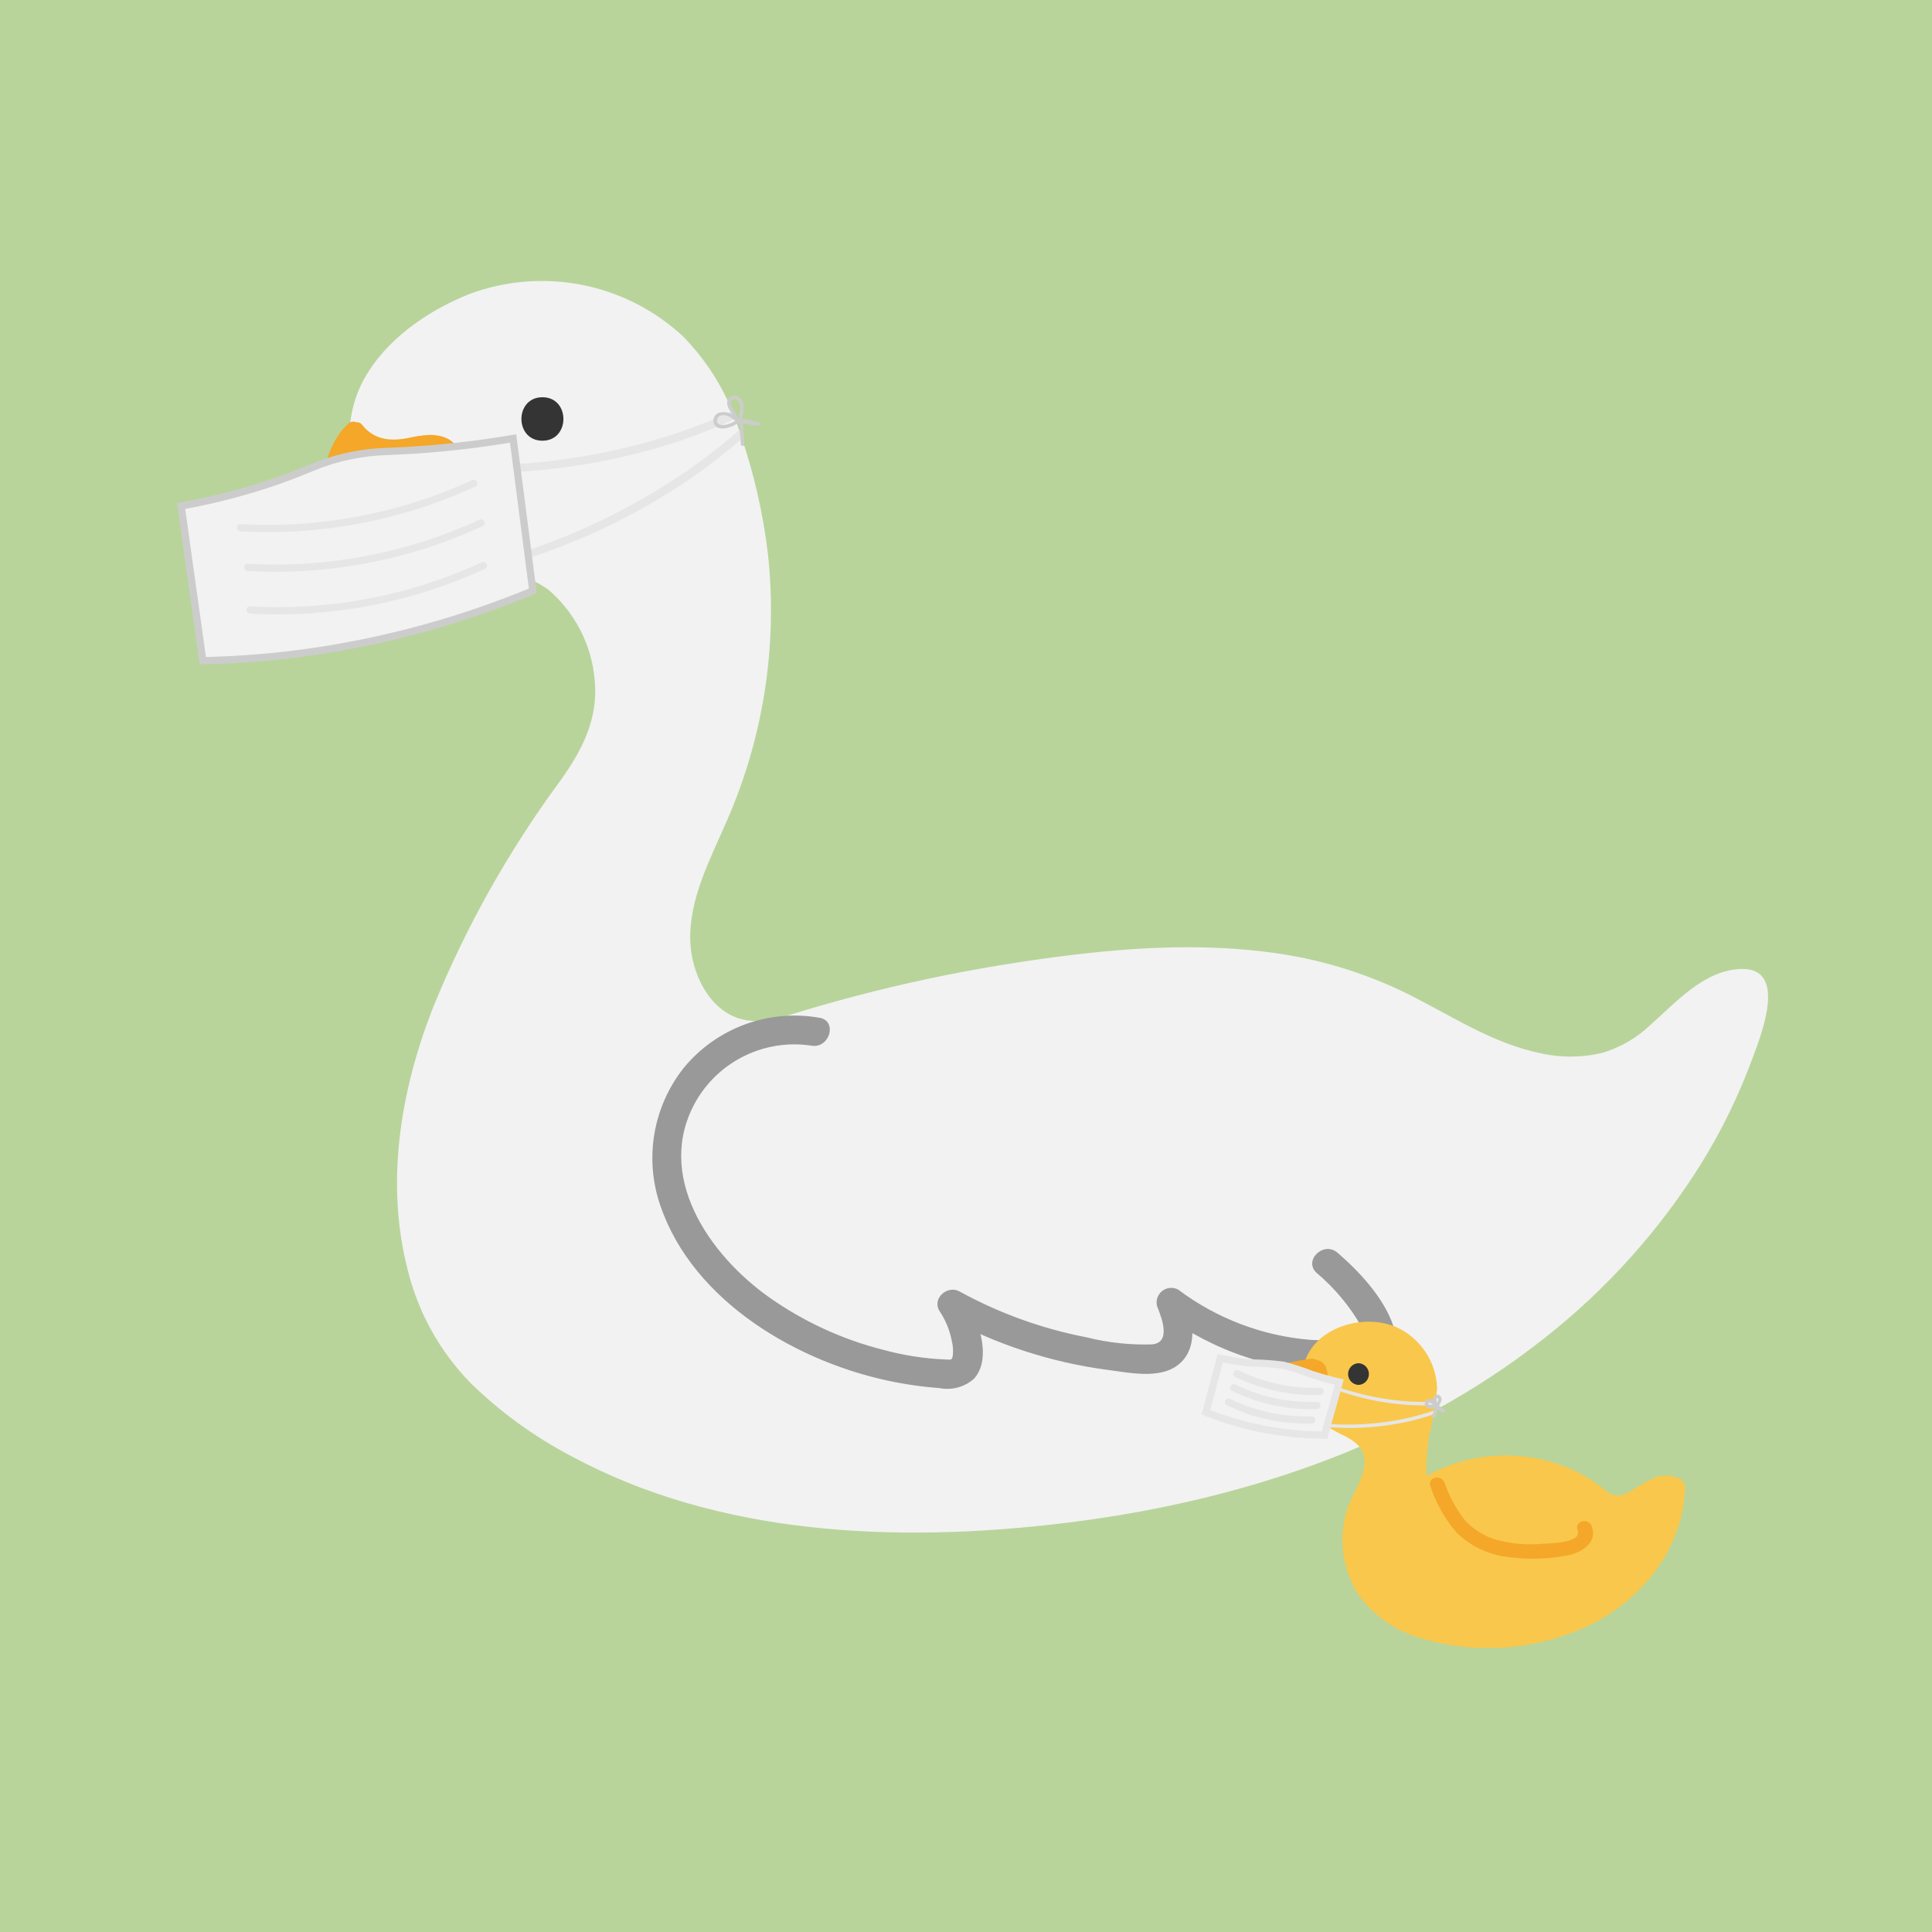
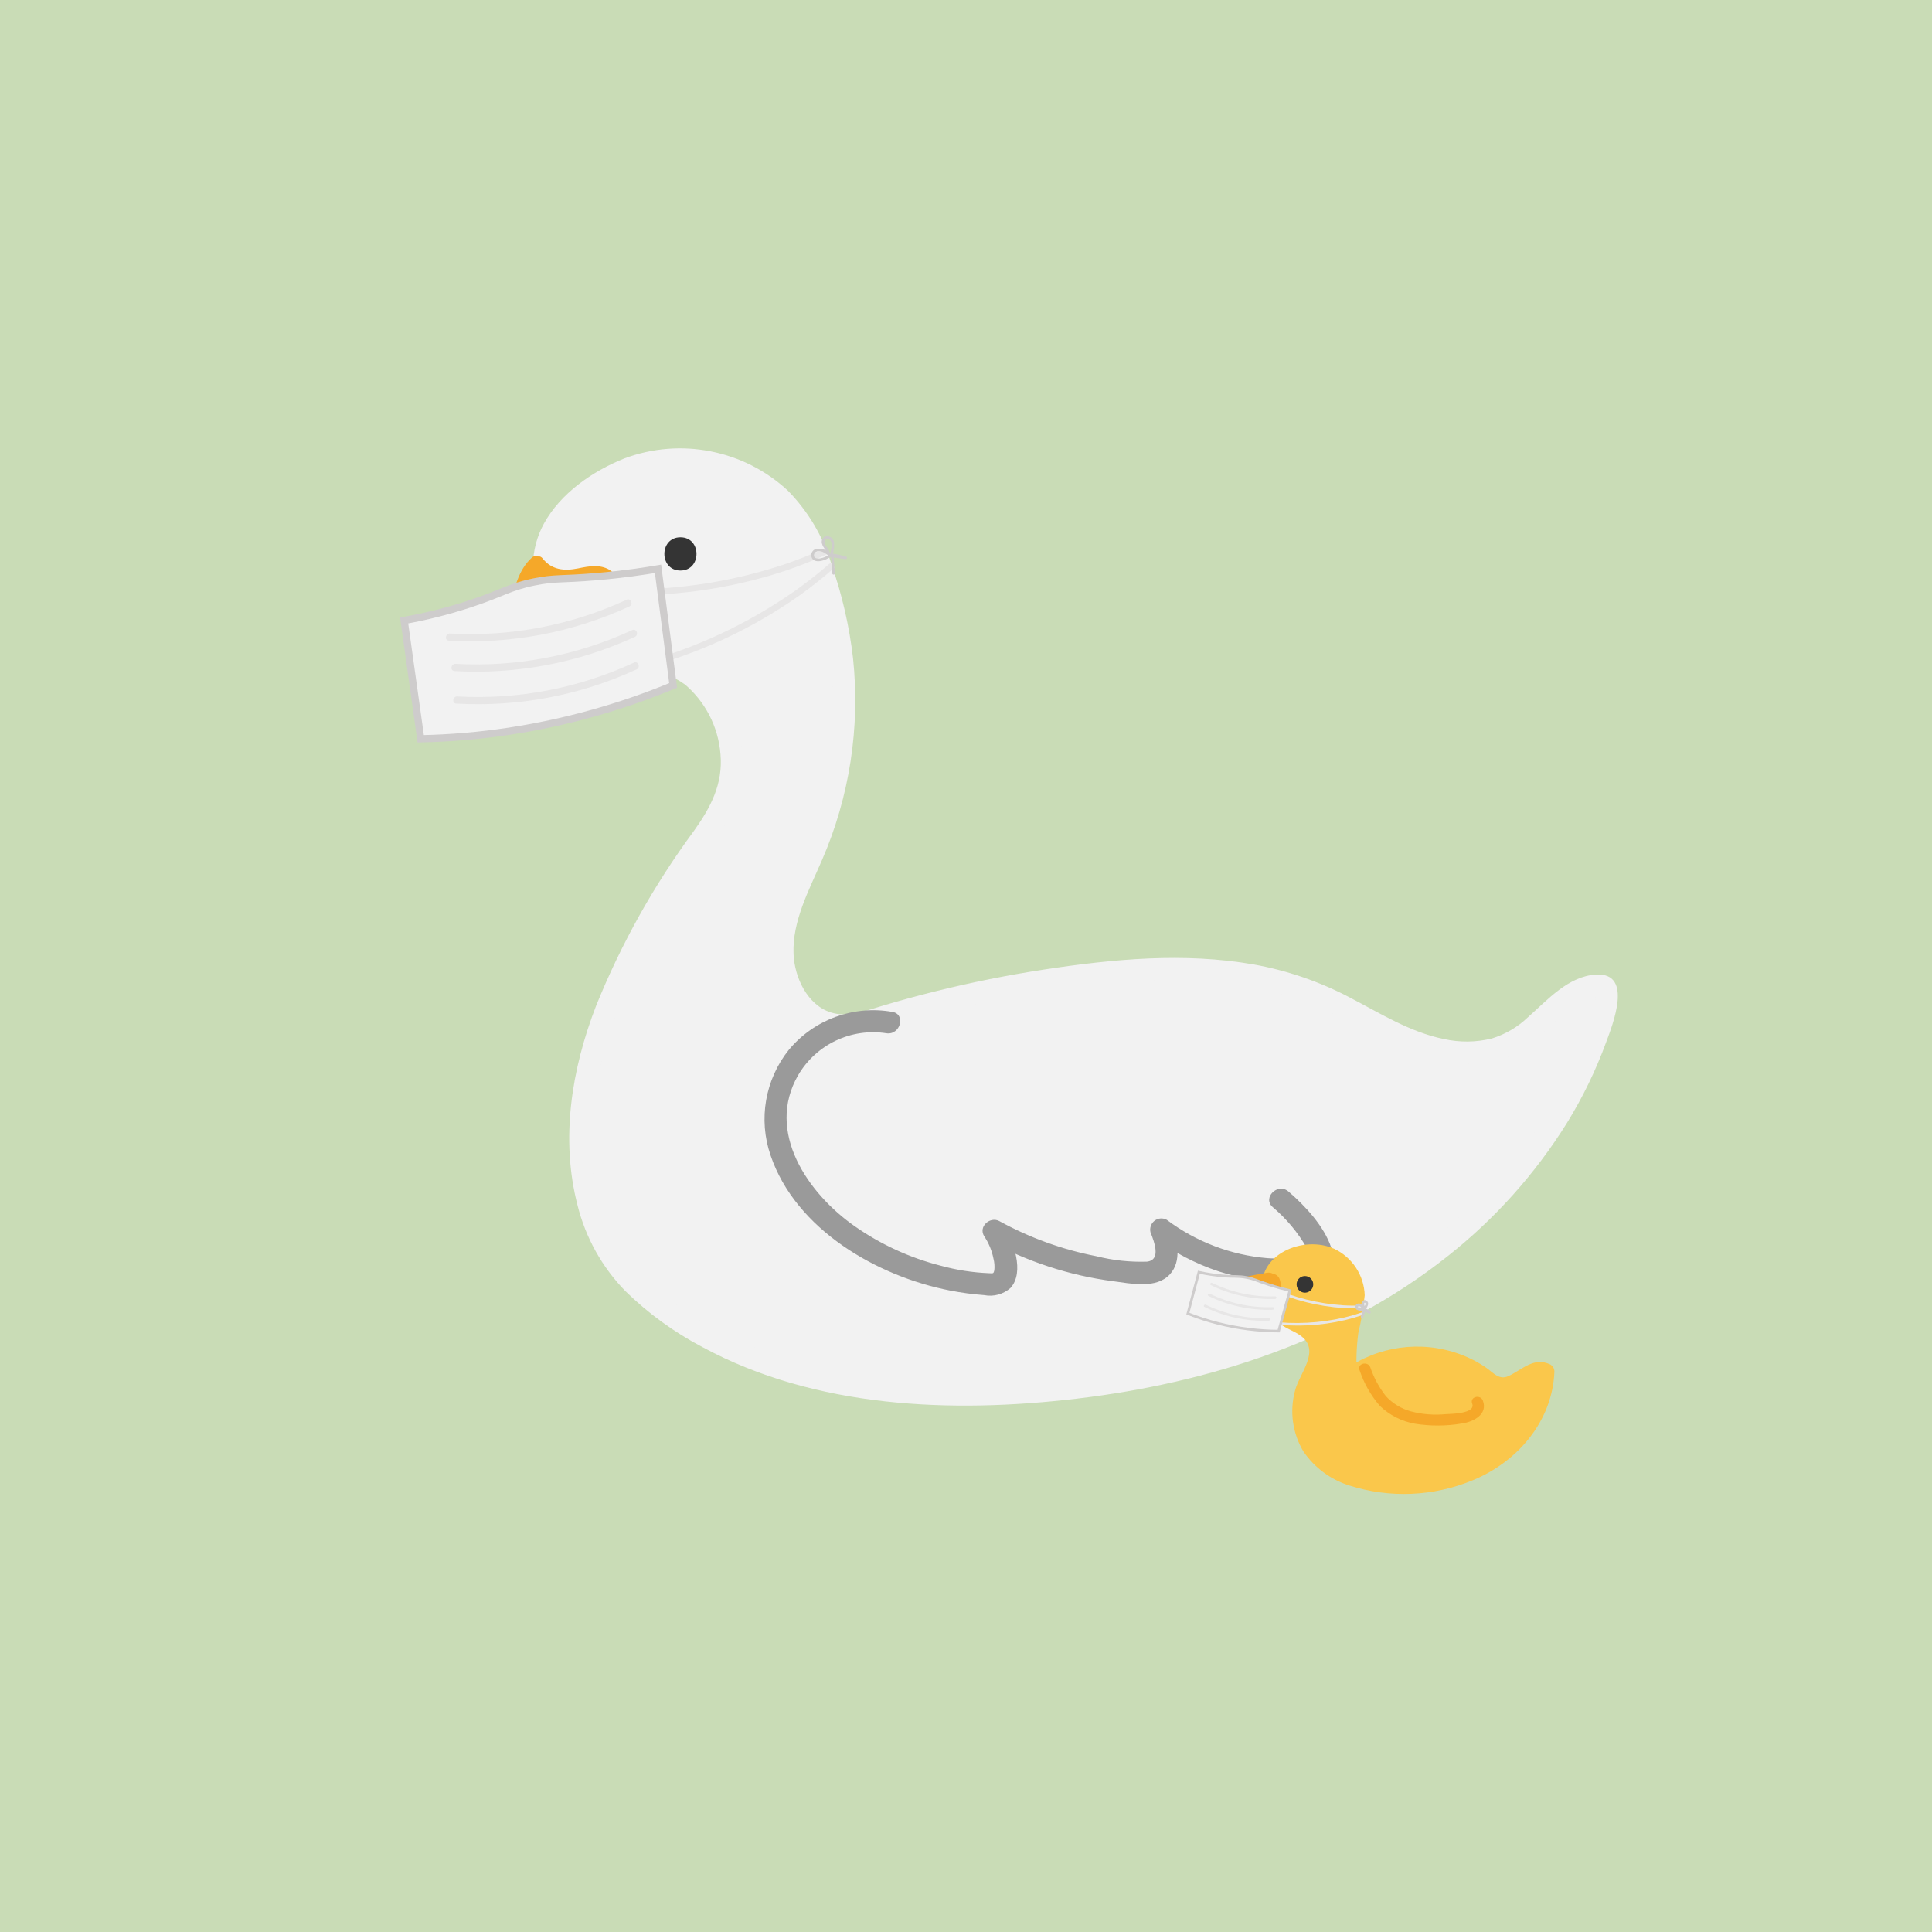
- <svg xmlns="http://www.w3.org/2000/svg" viewBox="0 0 200 200">
+ <svg xmlns="http://www.w3.org/2000/svg" xmlns:xlink="http://www.w3.org/1999/xlink" viewBox="0 0 550 550">
  <defs>
-     <style>.cls-1{fill:#b8d49b;}.cls-10,.cls-2,.cls-9{fill:#f2f2f2;}.cls-3{fill:#9a9999;}.cls-4{fill:#f9c74b;}.cls-5{fill:#f4a728;}.cls-6{fill:#343434;}.cls-7{fill:#e6e6e6;}.cls-8{fill:#cdcccc;}.cls-9{stroke:#cdcccc;}.cls-10,.cls-9{stroke-miterlimit:10;stroke-width:0.75px;}.cls-10{stroke:#e6e6e6;}</style>
+     <style>.cls-1{fill:none;}.cls-2,.cls-5{fill:#f2f2f2;}.cls-2{stroke:#cecccc;stroke-miterlimit:10;stroke-width:0.75px;}.cls-3{fill:#e7e6e6;}.cls-4{fill:#c9dcb6;}.cls-6{fill:#9a9a9a;}.cls-7{fill:#fac74b;}.cls-8{fill:#f5a829;}.cls-9{fill:#343434;}.cls-10{fill:#cecccc;}.cls-11{clip-path:url(#clip-path);}.cls-12{clip-path:url(#clip-path-2);}</style>
+     <clipPath id="clip-path">
+       <rect class="cls-1" x="111.929" y="162.107" width="82.997" height="47.317" transform="translate(-57.009 68.441) rotate(-21.305)" />
+     </clipPath>
+     <clipPath id="clip-path-2">
+       <rect class="cls-1" x="344.219" y="355.665" width="16.96" height="29.748" transform="translate(-27.471 712.836) rotate(-88.412)" />
+     </clipPath>
+     <symbol id="New_Symbol" data-name="New Symbol" viewBox="0 0 30.147 17.192">
+       <path class="cls-2" d="M3.29,16.754Q1.867,10.744.442,4.733A70.087,70.087,0,0,1,9.216,2.147,72.921,72.921,0,0,1,26.765.392q1.461,5.9,2.924,11.8c-1.395.288-3.592.782-6.247,1.567-3.486,1.03-4.029,1.459-6.207,1.83-2.656.454-3.449.09-7.091.3A50,50,0,0,0,3.29,16.754Z" />
+       <path class="cls-3" d="M5.182,6.792a39.175,39.175,0,0,1,18.671-3.48c.48.028.483.778,0,.75A38.387,38.387,0,0,0,5.561,7.436c-.436.2-.817-.446-.379-.648Z" />
+       <path class="cls-3" d="M6.236,9.992a39.175,39.175,0,0,1,18.671-3.48c.48.028.483.778,0,.75A38.383,38.383,0,0,0,6.614,10.644c-.435.2-.817-.446-.378-.648Z" />
+       <path class="cls-3" d="M6.841,13.126a39.175,39.175,0,0,1,18.671-3.48c.48.028.483.778,0,.75A38.38,38.38,0,0,0,7.219,13.774C6.784,13.974,6.4,13.328,6.841,13.126Z" />
+     </symbol>
  </defs>
-   <g id="Layer_2" data-name="Layer 2">
-     <rect class="cls-1" width="200" height="200" />
+   <g id="green">
+     <rect class="cls-4" x="-15.865" y="-46.809" width="646.559" height="646.559" />
  </g>
-   <g id="Layer_3" data-name="Layer 3">
-     <path class="cls-2" d="M57.594,59.788c4.017,3.074,5.584,8.35,5.539,12.23-.066,5.538-3.686,9.056-6.216,12.929-8.82,13.5-16.94,29.249-13.544,44.944A25.3,25.3,0,0,0,47.16,139a28.646,28.646,0,0,0,6.336,6.334c13.823,10.487,32.447,12.728,49.865,11.49,16.773-1.193,33.571-5.365,47.863-14.073s25.907-22.245,30.218-38.216c.26-.966.322-2.292-.625-2.652a1.9,1.9,0,0,0-1.006-.026c-4.447.8-7.03,5.4-10.979,7.566-4.078,2.235-9.206,1.618-13.549-.068s-8.233-4.335-12.5-6.189c-9.7-4.212-20.764-4.086-31.3-2.856a162.789,162.789,0,0,0-28.242,5.87,14.751,14.751,0,0,1-5.871.97c-4.825-.554-7.687-5.986-7.4-10.751s2.739-9.094,4.546-13.525a52.26,52.26,0,0,0,1.59-34.7c-1.456-4.776-3.085-10.006-8.211-13.756a20.121,20.121,0,0,0-18.7-2.608c-.677.257-11.235,4.432-11.583,13.024a12.989,12.989,0,0,0,4.729,10.235C47.562,59.317,52.254,55.7,57.594,59.788Z" />
-     <path class="cls-2" d="M56.533,60.849A13.852,13.852,0,0,1,61.572,70.5c.356,4-1.346,7.219-3.608,10.377a108.269,108.269,0,0,0-13.226,23.652c-3.314,8.551-4.852,18.009-2.512,27.015a25.411,25.411,0,0,0,6.48,11.617,44.315,44.315,0,0,0,10.434,7.577c15.3,8.269,33.7,8.975,50.617,6.979,18-2.124,35.86-7.88,50.2-19.255a70.369,70.369,0,0,0,16.209-18.1,60.4,60.4,0,0,0,5.27-10.858c.859-2.338,3.722-9.419-1.283-9.195-3.79.17-6.661,3.456-9.29,5.78a12.333,12.333,0,0,1-4.868,2.867,14.122,14.122,0,0,1-6.526.074c-4.592-.939-8.581-3.466-12.686-5.6a45.04,45.04,0,0,0-13.039-4.49c-9.4-1.647-19.024-.74-28.385.691q-7.5,1.147-14.862,2.987-3.618.9-7.192,1.973c-2.168.648-4.537,1.561-6.8.841-3.2-1.019-4.908-4.756-5.043-7.89-.194-4.482,2.124-8.713,3.841-12.708A54.236,54.236,0,0,0,79.512,57.48,59.283,59.283,0,0,0,76.6,44.8a24.207,24.207,0,0,0-5.89-9.975,21.486,21.486,0,0,0-22.152-4.375c-4.31,1.726-8.629,4.7-10.9,8.844-3.795,6.928-.006,16.7,7.648,19.046a25.5,25.5,0,0,0,5.7.717,10.666,10.666,0,0,1,5.818,2.028c1.559,1.142,3.057-1.46,1.514-2.591A12.244,12.244,0,0,0,52.7,56.231c-1.879-.261-3.811-.153-5.669-.549-4.075-.869-6.981-4.571-7.76-8.548-1.145-5.84,3.433-10.289,8.13-12.835.678-.368,1.372-.709,2.083-1.011-.355.151-.052.018.1-.037a21.378,21.378,0,0,1,3.221-.9A18.672,18.672,0,0,1,64.688,34.19c7.241,3.786,9.79,12.011,11.247,19.533a50.923,50.923,0,0,1-2.078,26.682c-2.628,7.348-8.007,15.147-3.812,23a9.46,9.46,0,0,0,8.24,5.3,24.619,24.619,0,0,0,6.737-1.485q3.579-1.047,7.2-1.93a139.751,139.751,0,0,1,28.115-4.174,59.887,59.887,0,0,1,13.464.885,44.734,44.734,0,0,1,12.656,4.661c7.117,3.8,16.252,8.68,24.017,3.522,2.854-1.9,4.979-5.022,8.159-6.408.387-.169.866-.213,1.235-.4.065-.033.512-.007.27-.175-.213-.148.019.051-.038.248-.238.826-.385,1.7-.642,2.536a52.459,52.459,0,0,1-2.058,5.567,63.15,63.15,0,0,1-13.182,19.092c-12.241,12.3-28.59,19.375-45.442,22.666-16.276,3.179-34.2,3.835-50.064-1.634a53.028,53.028,0,0,1-10.995-5.235c-3.583-2.257-7.142-4.988-9.509-8.553-4.922-7.417-4.907-17.282-2.808-25.629,2.214-8.8,6.645-16.882,11.48-24.491,2.011-3.165,4.6-6.092,6.215-9.487a15.754,15.754,0,0,0,1.024-10.6,16.108,16.108,0,0,0-5.469-8.954C57.155,57.543,55.019,59.652,56.533,60.849Z" />
-     <path class="cls-3" d="M84.818,105.357a14.847,14.847,0,0,0-14,5.144,15.03,15.03,0,0,0-2.47,14.269c3.4,10.038,14.426,16.4,24.322,18.312a39.01,39.01,0,0,0,4.592.615,4.177,4.177,0,0,0,3.556-.961c1.978-2.161.372-6.437-.96-8.509L97.8,136.279a48.016,48.016,0,0,0,16.911,5.538c2.394.311,5.846,1.088,7.7-.943,1.6-1.76,1.034-4.477.252-6.469l-2.2,1.694c5.02,3.625,11.716,6.218,17.993,5.533,2.228-.244,6.868-1.116,5.774-4.386-.966-2.888-3.518-5.63-5.777-7.569-1.458-1.252-3.589.861-2.121,2.121a20.7,20.7,0,0,1,4.61,5.545c.057.1.543,1.1.5.575-.022-.279.1-.087-.262.008-.547.142-1.069.372-1.624.5a13.939,13.939,0,0,1-3.946.272,26.362,26.362,0,0,1-13.634-5.191,1.514,1.514,0,0,0-2.2,1.694c.473,1.2,1.5,3.763-.495,3.969a24.633,24.633,0,0,1-6.792-.729,45.093,45.093,0,0,1-13.165-4.753c-1.261-.692-2.894.742-2.052,2.052a8.366,8.366,0,0,1,1.249,3.027,4.468,4.468,0,0,1,.118,1.542c-.117.542-.16.436-.789.423a29.06,29.06,0,0,1-6.443-1.006,35.645,35.645,0,0,1-11.7-5.371c-6.307-4.425-12.058-12.735-7.627-20.42A11.757,11.757,0,0,1,84.02,108.25c1.889.3,2.7-2.59.8-2.893Z" />
-     <path class="cls-4" d="M144.02,138.376c-2.878-1.2-6.96.089-7.859,2.749-.68,2.009.542,4.543,2.093,5.787,1.293,1.037,2.38.828,3.341,2.2a4.49,4.49,0,0,1,.8,2.93,15.74,15.74,0,0,1-1.279,2.939,9.947,9.947,0,0,0,0,8.745c2.159,4.028,7.206,5.557,11.775,5.686a23.023,23.023,0,0,0,13.537-3.536,15.173,15.173,0,0,0,6.89-11.826c-2.063-1.158-4.215,2.529-6.5,1.9a4.309,4.309,0,0,1-1.458-.916,15.687,15.687,0,0,0-18.77-.236,29.215,29.215,0,0,1,.217-6.269c.466-3.21,1.2-4.361.615-6.278A6.471,6.471,0,0,0,144.02,138.376Z" />
-     <path class="cls-4" d="M144.319,137.291c-4.378-1.68-10.646,1.276-9.266,6.608a7.662,7.662,0,0,0,1.9,3.349c.94.966,2.179,1.21,3.209,1.991,2.664,2.02-.23,5.029-.824,7.393A10.582,10.582,0,0,0,140.5,164.9a11.863,11.863,0,0,0,6.125,4.545,24.336,24.336,0,0,0,16.806-.706c6.036-2.487,10.755-7.986,11.013-14.683a1.1,1.1,0,0,0-.557-.972c-2.233-1.062-3.741.664-5.637,1.56-1.28.606-2.035-.416-3.037-1.118a15.667,15.667,0,0,0-3.6-1.848,16.856,16.856,0,0,0-15.58,2.151l1.693.972a29.637,29.637,0,0,1,.177-5.97,39.683,39.683,0,0,0,.869-5.111,7.232,7.232,0,0,0-4.176-6.314c-1.307-.6-2.451,1.34-1.135,1.943a4.924,4.924,0,0,1,2.946,5.4,41.424,41.424,0,0,0-.931,10.05c.048.761.954,1.519,1.693.971a14.357,14.357,0,0,1,17.678.28,3.923,3.923,0,0,0,2.887,1.069,6.2,6.2,0,0,0,2.631-1.109c.571-.363,1.658-1.334,2.391-.985l-.557-.971c-.425,11.065-13.49,15.884-22.907,13.809-4.8-1.057-8.82-4.472-7.944-9.822a12.633,12.633,0,0,1,1.286-3.57,6.446,6.446,0,0,0,.916-2.851,5.309,5.309,0,0,0-3.2-4.827c-2.012-.915-4.373-3.691-2.764-5.97,1.315-1.863,4.181-2.117,6.149-1.362C145.074,139.98,145.659,137.805,144.319,137.291Z" />
-     <path class="cls-5" d="M36.944,44.5a4.663,4.663,0,0,0,3.844,1.814c1.593-.048,3.166-.875,4.694-.432A5.2,5.2,0,0,1,48.1,48.2l3.012,4.336a3.36,3.36,0,0,1,.558,1.047c.3,1.2-.883,2.246-2.072,2.852a35.147,35.147,0,0,1-6.162,2.087c-5.981,1.746-11.529,4.4-17.319,6.563a7.006,7.006,0,0,1-3.035.617c-1.054-.095-2.135-.789-2.2-1.715-.066-.953.887-1.668,1.75-2.226,4.467-2.892,9.117-6.1,10.891-10.737.879-2.3,1.086-4.989,3.082-6.65" />
-     <path class="cls-5" d="M36.414,45.027a5.6,5.6,0,0,0,5.44,1.916c1.273-.207,2.687-.807,3.918-.133,1.168.64,1.906,2.093,2.637,3.145.753,1.085,1.622,2.148,2.279,3.292.893,1.554-1.315,2.522-2.461,2.993-2.4.985-4.98,1.5-7.436,2.325C35.6,60.3,30.667,62.716,25.5,64.511c-.912.317-3.24,1.016-3.79-.326-.458-1.119,2.115-2.308,2.809-2.77a42.416,42.416,0,0,0,5.385-4.1,16.574,16.574,0,0,0,4.2-5.746c.934-2.273,1.1-4.938,3.027-6.664.722-.644-.342-1.7-1.06-1.061-1.915,1.712-2.306,4.164-3.1,6.483A15.551,15.551,0,0,1,28.112,56.9,40.3,40.3,0,0,1,24.6,59.557a35.216,35.216,0,0,0-3.349,2.284,2.469,2.469,0,0,0,.938,4.433,5.911,5.911,0,0,0,3.712-.317c1.6-.549,3.161-1.208,4.724-1.843,3-1.218,5.983-2.48,9.033-3.571,2.951-1.056,6.064-1.687,8.97-2.857,1.837-.739,4.6-2.257,3.631-4.67a24.888,24.888,0,0,0-2.963-4.409,9.461,9.461,0,0,0-2.764-3.092c-1.335-.763-2.79-.48-4.212-.19-1.881.383-3.587.238-4.843-1.359-.6-.758-1.651.31-1.06,1.061Z" />
-     <path class="cls-5" d="M135.789,141.768a45.357,45.357,0,0,0-7.243,1.782c2.361,1.047,4.829,2.118,7.4,2.054a.588.588,0,0,0,.405-.116.527.527,0,0,0,.119-.338,8.907,8.907,0,0,0-.262-3.225" />
-     <path class="cls-5" d="M135.49,140.683a46.25,46.25,0,0,0-7.243,1.782,1.132,1.132,0,0,0-.806.935,1.107,1.107,0,0,0,.537,1.121,23.1,23.1,0,0,0,6.593,2.139,6.949,6.949,0,0,0,1.63.043,1.573,1.573,0,0,0,1.389-1.553,9.838,9.838,0,0,0-.3-3.524,1.125,1.125,0,0,0-2.17.6,7.711,7.711,0,0,1,.25,1.454q.024.369.017.738c0,.147-.014.294-.019.441-.005.122-.06.165.009.063l.4-.4.162-.037c-.072,0-.145,0-.217,0-.169,0-.338,0-.506-.014-.25-.013-.488-.034-.7-.066a12.77,12.77,0,0,1-1.908-.449,31.484,31.484,0,0,1-3.491-1.373l-.269,2.056a46.25,46.25,0,0,1,7.243-1.782,1.135,1.135,0,0,0,.786-1.384,1.152,1.152,0,0,0-1.384-.786Z" />
-     <path class="cls-6" d="M56.152,45.622c2.895,0,2.9-4.5,0-4.5s-2.9,4.5,0,4.5Z" />
-     <path class="cls-6" d="M140.631,143.366a1.126,1.126,0,0,0,0-2.25,1.126,1.126,0,0,0,0,2.25Z" />
-     <path class="cls-5" d="M148.075,153.855a14.258,14.258,0,0,0,2.742,4.83,9.106,9.106,0,0,0,4.751,2.418,19.37,19.37,0,0,0,6.356-.03c1.506-.207,3.559-1.211,2.837-3.1-.34-.893-1.791-.506-1.446.4.53,1.389-2.893,1.39-3.611,1.439a13.339,13.339,0,0,1-4.672-.377,7.173,7.173,0,0,1-3.406-2.077,13.3,13.3,0,0,1-2.1-3.9c-.358-.883-1.81-.5-1.447.4Z" />
-     <path class="cls-7" d="M50.507,59a66.056,66.056,0,0,0,21.748-10,59.843,59.843,0,0,0,4.761-3.778c-.161-.233-.323-.465-.485-.7a60.566,60.566,0,0,1-4.843,3.824A66.924,66.924,0,0,1,50.239,58.29Z" />
-     <path class="cls-7" d="M46.679,48.88a65.545,65.545,0,0,0,23.655-3.224,59.151,59.151,0,0,0,5.628-2.228q-.135-.4-.268-.81a59.837,59.837,0,0,1-5.719,2.248,66.391,66.391,0,0,1-23.351,3.253Z" />
-     <path class="cls-8" d="M76.738,43.5a4.072,4.072,0,0,0,.193-1.771.968.968,0,0,0-1.034-.755.778.778,0,0,0-.582,1.02c.128.554.662.907.748,1.473l.264-.2a1.954,1.954,0,0,0-1.926-.536.871.871,0,0,0-.334,1.374c.48.464,1.324.206,1.847-.027a4.468,4.468,0,0,1,.51-.252,1.694,1.694,0,0,1,.657.057l1.377.193a.18.18,0,0,0,.1-.347,11.96,11.96,0,0,0-1.814-.4.183.183,0,0,0-.228.174q.084,1.251.178,2.5c.017.23.377.232.36,0q-.094-1.249-.178-2.5l-.228.174a11.931,11.931,0,0,1,1.814.4l.1-.347c-.649-.091-1.306-.222-1.959-.274a1.376,1.376,0,0,0-.716.244,2.786,2.786,0,0,1-.9.285c-.255.028-.629.017-.745-.262a.546.546,0,0,1,.288-.651c.572-.291,1.19.18,1.626.507.141.107.285-.069.264-.2a2.573,2.573,0,0,0-.536-1.017c-.171-.256-.439-.867.012-1.012s.711.353.736.715a5.856,5.856,0,0,1-.231,1.347c-.038.227.309.324.347.1Z" />
-     <path class="cls-9" d="M18.75,52.38q1.122,8.007,2.243,16.015a91.971,91.971,0,0,0,11.931-1.019,95.439,95.439,0,0,0,22.234-6.212q-1.02-7.887-2.041-15.773c-1.839.313-4.753.755-8.364,1.061-4.742.4-5.608.137-8.44.719-3.455.71-4.25,1.532-8.789,3.013A65.709,65.709,0,0,1,18.75,52.38Z" />
-     <path class="cls-7" d="M25.874,63.524a51.16,51.16,0,0,0,24.36-4.659c.438-.2.057-.848-.379-.648a50.359,50.359,0,0,1-23.981,4.557c-.482-.028-.48.722,0,.75Z" />
-     <path class="cls-7" d="M25.634,59.111a51.173,51.173,0,0,0,24.36-4.66c.438-.2.057-.848-.379-.647a50.385,50.385,0,0,1-23.981,4.557c-.482-.029-.481.721,0,.75Z" />
-     <path class="cls-7" d="M24.883,55.006a51.167,51.167,0,0,0,24.359-4.66c.439-.2.058-.848-.378-.647a50.385,50.385,0,0,1-23.981,4.557c-.483-.029-.481.721,0,.75Z" />
-     <path class="cls-7" d="M135.923,147.57a28.15,28.15,0,0,0,10.194-.492,25.641,25.641,0,0,0,2.485-.736l-.081-.353a26.228,26.228,0,0,1-2.524.741,28.558,28.558,0,0,1-10.066.516Z" />
-     <path class="cls-7" d="M136.021,142.957a27.928,27.928,0,0,0,9.87,2.49,25.083,25.083,0,0,0,2.58.015l.023-.363a25.644,25.644,0,0,1-2.62-.021,28.315,28.315,0,0,1-9.754-2.431Z" />
-     <path class="cls-8" d="M148.862,145.656a1.88,1.88,0,0,0,.362-.682.515.515,0,0,0-.373-.6.427.427,0,0,0-.5.356.8.8,0,0,0,0,.335.944.944,0,0,1,.053.385l.329-.043c-.168-.278-.394-.58-.754-.579a.474.474,0,0,0-.453.655c.15.3.576.344.87.324a.67.67,0,0,1,.2-.013,1.188,1.188,0,0,1,.234.134l.48.277c.171.1.378-.148.218-.283a5.356,5.356,0,0,0-.691-.475.181.181,0,0,0-.264.107q-.166.508-.328,1.018c-.07.221.277.316.347.1q.162-.51.328-1.018l-.264.108a4.775,4.775,0,0,1,.617.418l.218-.282c-.236-.137-.47-.287-.713-.41a.612.612,0,0,0-.361-.039,1.171,1.171,0,0,1-.369-.018c-.057-.014-.178-.042-.2-.11s.045-.113.1-.126c.224-.056.39.246.482.4a.182.182,0,0,0,.329-.043,1.539,1.539,0,0,0-.057-.595c-.007-.052-.021-.218.06-.228.144-.016.112.22.086.29a2.985,2.985,0,0,1-.294.46c-.121.2.19.379.311.181Z" />
-     <path class="cls-10" d="M126.325,140.6l-1.488,5.6a32.7,32.7,0,0,0,4.081,1.324,34.185,34.185,0,0,0,8.2,1.044l1.521-5.492c-.651-.152-1.674-.412-2.909-.813a24.231,24.231,0,0,0-2.886-.937,26.95,26.95,0,0,0-3.321-.229A23.368,23.368,0,0,1,126.325,140.6Z" />
-     <path class="cls-7" d="M126.989,145.467a18.586,18.586,0,0,0,8.81,1.893c.482-.015.484-.765,0-.75a17.786,17.786,0,0,1-8.431-1.791c-.432-.213-.812.434-.379.648Z" />
-     <path class="cls-7" d="M127.524,143.976a18.587,18.587,0,0,0,8.81,1.894c.481-.016.483-.766,0-.75a17.793,17.793,0,0,1-8.432-1.791c-.431-.213-.811.433-.378.647Z" />
-     <path class="cls-7" d="M127.847,142.517a18.6,18.6,0,0,0,8.81,1.893c.482-.015.484-.766,0-.75a17.786,17.786,0,0,1-8.431-1.791c-.432-.213-.812.434-.379.648Z" />
+   <g id="duck">
+     <g id="Layer_3" data-name="Layer 3">
+       <path class="cls-5" d="M196.741,192.216c8.449,6.465,11.744,17.561,11.65,25.722-.139,11.647-7.753,19.046-13.074,27.192-18.55,28.393-35.628,61.516-28.485,94.526a53.2,53.2,0,0,0,7.965,19.158,60.246,60.246,0,0,0,13.325,13.321C217.2,394.191,256.365,398.905,293,396.3c35.277-2.509,70.606-11.284,100.665-29.6s54.487-46.786,63.554-80.376c.547-2.032.677-4.82-1.314-5.578a3.99,3.99,0,0,0-2.116-.054c-9.353,1.682-14.786,11.357-23.091,15.912-8.577,4.7-19.362,3.4-28.5-.143s-17.316-9.117-26.29-13.016c-20.4-8.859-43.671-8.594-65.83-6.007a342.394,342.394,0,0,0-59.4,12.346,31.019,31.019,0,0,1-12.348,2.04c-10.148-1.165-16.167-12.59-15.564-22.611s5.761-19.127,9.561-28.446a109.905,109.905,0,0,0,3.344-72.981c-3.062-10.045-6.488-21.044-17.269-28.931a42.316,42.316,0,0,0-39.329-5.485c-1.424.54-23.63,9.321-24.362,27.391a27.32,27.32,0,0,0,9.946,21.527C175.642,191.225,185.51,183.618,196.741,192.216Z" />
+       <path class="cls-5" d="M194.51,194.447a29.133,29.133,0,0,1,10.6,20.3c.748,8.413-2.831,15.183-7.589,21.825A227.684,227.684,0,0,0,169.7,286.314c-6.97,17.985-10.205,37.877-5.284,56.818a53.447,53.447,0,0,0,13.629,24.433A93.23,93.23,0,0,0,199.993,383.5c32.179,17.391,70.877,18.876,106.457,14.678,37.857-4.467,75.42-16.573,105.58-40.5a148.015,148.015,0,0,0,34.091-38.068,127.027,127.027,0,0,0,11.084-22.836c1.806-4.917,7.828-19.81-2.7-19.339-7.971.358-14.009,7.269-19.538,12.156a25.935,25.935,0,0,1-10.239,6.03,29.7,29.7,0,0,1-13.725.156c-9.658-1.975-18.048-7.29-26.681-11.778A94.719,94.719,0,0,0,356.9,274.56c-19.77-3.464-40.011-1.557-59.7,1.453q-15.774,2.412-31.257,6.282-7.609,1.893-15.127,4.15c-4.559,1.363-9.542,3.283-14.3,1.769-6.731-2.144-10.323-10-10.607-16.595-.408-9.426,4.467-18.325,8.079-26.727a114.074,114.074,0,0,0,8.852-57.531,124.672,124.672,0,0,0-6.125-26.668,50.9,50.9,0,0,0-12.387-20.979,45.19,45.19,0,0,0-46.59-9.2c-9.065,3.63-18.149,9.885-22.925,18.6-7.982,14.571-.013,35.123,16.085,40.057a53.585,53.585,0,0,0,11.988,1.508,22.438,22.438,0,0,1,12.237,4.265c3.279,2.4,6.429-3.07,3.184-5.449a25.754,25.754,0,0,0-11.858-4.759c-3.952-.549-8.015-.322-11.923-1.155-8.57-1.828-14.682-9.614-16.321-17.978-2.408-12.283,7.221-21.64,17.1-27,1.426-.774,2.886-1.491,4.381-2.126-.746.318-.109.038.211-.078a44.93,44.93,0,0,1,6.774-1.893,39.274,39.274,0,0,1,24.992,3.868c15.229,7.963,20.591,25.262,23.655,41.082a107.1,107.1,0,0,1-4.371,56.117c-5.527,15.454-16.84,31.857-8.017,48.373a19.9,19.9,0,0,0,17.33,11.147,51.787,51.787,0,0,0,14.17-3.123q7.527-2.2,15.143-4.059a293.922,293.922,0,0,1,59.131-8.779A125.923,125.923,0,0,1,357.019,281a94.034,94.034,0,0,1,26.618,9.8c14.968,7.992,34.181,18.255,50.512,7.407,6-4,10.472-10.562,17.16-13.477.814-.356,1.822-.448,2.6-.842.136-.069,1.077-.014.568-.368-.448-.311.04.108-.08.522-.5,1.737-.81,3.575-1.351,5.334a110.115,110.115,0,0,1-4.328,11.708,132.8,132.8,0,0,1-27.724,40.154c-25.745,25.87-60.13,40.75-95.573,47.671-34.232,6.686-71.929,8.066-105.294-3.436A111.526,111.526,0,0,1,197,374.463c-7.536-4.747-15.021-10.49-20-17.988-10.352-15.6-10.321-36.348-5.906-53.9,4.656-18.508,13.976-35.506,24.145-51.509,4.229-6.657,9.674-12.813,13.071-19.953a33.138,33.138,0,0,0,2.154-22.294,33.877,33.877,0,0,0-11.5-18.832C195.818,187.494,191.326,191.93,194.51,194.447Z" />
+       <path class="cls-6" d="M254,288.056a31.225,31.225,0,0,0-29.445,10.819,31.612,31.612,0,0,0-5.195,30.01C226.51,350,249.7,363.377,270.513,367.4a81.985,81.985,0,0,0,9.658,1.293,8.787,8.787,0,0,0,7.479-2.021c4.16-4.545.782-13.538-2.02-17.9l-4.328,4.316a100.99,100.99,0,0,0,35.567,11.647c5.035.654,12.295,2.288,16.195-1.983,3.365-3.7,2.174-9.416.53-13.606l-4.627,3.563c10.558,7.624,24.641,13.078,37.842,11.637,4.686-.513,14.445-2.347,12.144-9.224-2.031-6.074-7.4-11.841-12.15-15.919-3.066-2.634-7.548,1.81-4.461,4.46a43.542,43.542,0,0,1,9.7,11.663c.12.21,1.142,2.313,1.052,1.209-.047-.587.21-.183-.551.017-1.151.3-2.249.782-3.416,1.051a29.279,29.279,0,0,1-8.3.572,55.443,55.443,0,0,1-28.675-10.917,3.184,3.184,0,0,0-4.627,3.563c1,2.523,3.155,7.914-1.041,8.347a51.8,51.8,0,0,1-14.285-1.533,94.847,94.847,0,0,1-27.689-10c-2.652-1.455-6.086,1.561-4.315,4.316a17.607,17.607,0,0,1,2.627,6.366,9.427,9.427,0,0,1,.248,3.244c-.246,1.14-.337.917-1.66.889a61.058,61.058,0,0,1-13.551-2.116,74.948,74.948,0,0,1-24.607-11.3c-13.265-9.306-25.36-26.784-16.041-42.947A24.728,24.728,0,0,1,252.32,294.14c3.973.631,5.679-5.447,1.683-6.084Z" />
+       <path class="cls-7" d="M378.512,357.5c-6.053-2.524-14.639.187-16.529,5.782-1.431,4.225,1.14,9.555,4.4,12.171,2.719,2.181,5,1.741,7.026,4.627a9.441,9.441,0,0,1,1.683,6.162,33.091,33.091,0,0,1-2.69,6.182,20.916,20.916,0,0,0,0,18.392c4.541,8.472,15.156,11.687,24.765,11.959a48.429,48.429,0,0,0,28.471-7.437,31.911,31.911,0,0,0,14.491-24.872c-4.339-2.436-8.865,5.319-13.671,4a9.074,9.074,0,0,1-3.066-1.927,32.992,32.992,0,0,0-39.477-.5,61.4,61.4,0,0,1,.456-13.185c.98-6.751,2.524-9.172,1.294-13.2A13.61,13.61,0,0,0,378.512,357.5Z" />
+       <path class="cls-7" d="M379.14,355.219c-9.207-3.533-22.39,2.684-19.488,13.9a16.119,16.119,0,0,0,4,7.044c1.977,2.031,4.583,2.545,6.749,4.187,5.6,4.249-.483,10.577-1.733,15.549a22.258,22.258,0,0,0,2.444,17.389,24.947,24.947,0,0,0,12.882,9.559,51.183,51.183,0,0,0,35.347-1.485c12.694-5.23,22.619-16.8,23.162-30.881a2.313,2.313,0,0,0-1.171-2.044c-4.7-2.234-7.868,1.4-11.856,3.281-2.692,1.274-4.28-.875-6.387-2.352a33,33,0,0,0-7.572-3.886A35.45,35.45,0,0,0,382.745,390l3.561,2.044a62.376,62.376,0,0,1,.372-12.556,83.38,83.38,0,0,0,1.828-10.749,15.21,15.21,0,0,0-8.783-13.28c-2.749-1.262-5.155,2.818-2.387,4.087a10.356,10.356,0,0,1,6.2,11.357,87.126,87.126,0,0,0-1.958,21.137c.1,1.6,2.006,3.2,3.561,2.042a30.2,30.2,0,0,1,37.18.589,8.253,8.253,0,0,0,6.072,2.248,13.042,13.042,0,0,0,5.533-2.332c1.2-.764,3.487-2.806,5.029-2.072l-1.172-2.042c-.894,23.272-28.372,33.407-48.177,29.043-10.1-2.223-18.551-9.406-16.708-20.658a26.543,26.543,0,0,1,2.7-7.508,13.575,13.575,0,0,0,1.926-6,11.165,11.165,0,0,0-6.73-10.152c-4.232-1.925-9.2-7.763-5.813-12.556,2.765-3.919,8.793-4.453,12.932-2.865C380.728,360.875,381.959,356.3,379.14,355.219Z" />
+       <path class="cls-8" d="M153.31,160.062a9.809,9.809,0,0,0,8.085,3.815c3.35-.1,6.659-1.84,9.872-.908a10.933,10.933,0,0,1,5.507,4.875l6.334,9.119a7.075,7.075,0,0,1,1.174,2.2c.631,2.524-1.857,4.724-4.358,6a73.934,73.934,0,0,1-12.96,4.389c-12.579,3.672-24.247,9.254-36.425,13.8a14.724,14.724,0,0,1-6.383,1.3c-2.217-.2-4.49-1.66-4.627-3.607-.139-2,1.865-3.508,3.68-4.682,9.4-6.082,19.175-12.829,22.906-22.582,1.849-4.837,2.284-10.493,6.482-13.986" />
+       <path class="cls-8" d="M152.2,161.17a11.777,11.777,0,0,0,11.441,4.03c2.677-.435,5.651-1.7,8.24-.28,2.457,1.346,4.009,4.4,5.546,6.615,1.584,2.282,3.412,4.518,4.794,6.924,1.878,3.268-2.766,5.3-5.176,6.294-5.048,2.072-10.474,3.155-15.64,4.89-10.917,3.649-21.292,8.731-32.16,12.506-1.918.667-6.814,2.137-7.971-.686-.963-2.353,4.449-4.854,5.908-5.826a89.179,89.179,0,0,0,11.326-8.623,34.842,34.842,0,0,0,8.833-12.085c1.965-4.78,2.314-10.385,6.367-14.015,1.518-1.355-.72-3.576-2.23-2.232-4.027,3.6-4.85,8.758-6.52,13.635a32.707,32.707,0,0,1-10.219,13.825,84.757,84.757,0,0,1-7.386,5.588,73.9,73.9,0,0,0-7.044,4.8,5.193,5.193,0,0,0,1.973,9.324,12.433,12.433,0,0,0,7.807-.667c3.365-1.154,6.648-2.54,9.935-3.876,6.31-2.562,12.584-5.216,19-7.511,6.207-2.22,12.754-3.548,18.866-6.008,3.864-1.555,9.675-4.747,7.637-9.822a52.367,52.367,0,0,0-6.232-9.273,19.9,19.9,0,0,0-5.813-6.5c-2.808-1.6-5.868-1.01-8.859-.4-3.956.806-7.544.5-10.186-2.858-1.262-1.594-3.472.652-2.229,2.231Z" />
+       <path class="cls-8" d="M361.2,364.635a95.434,95.434,0,0,0-15.233,3.748c4.965,2.2,10.156,4.455,15.563,4.32a1.233,1.233,0,0,0,.852-.244,1.109,1.109,0,0,0,.251-.711,18.742,18.742,0,0,0-.552-6.783" />
+       <path class="cls-8" d="M360.571,362.353a97.319,97.319,0,0,0-15.233,3.748,2.381,2.381,0,0,0-1.7,1.967,2.326,2.326,0,0,0,1.129,2.357,48.587,48.587,0,0,0,13.867,4.5,14.562,14.562,0,0,0,3.428.09,3.308,3.308,0,0,0,2.921-3.266,20.7,20.7,0,0,0-.631-7.411,2.367,2.367,0,0,0-4.564,1.261,16.2,16.2,0,0,1,.526,3.058q.051.777.036,1.553c0,.309-.03.618-.04.927-.011.257-.126.347.019.133l.841-.842.341-.077h-.457c-.355,0-.71,0-1.064-.03-.526-.027-1.026-.071-1.472-.139a26.823,26.823,0,0,1-4.013-.944,66.173,66.173,0,0,1-7.342-2.888l-.566,4.324a97.316,97.316,0,0,1,15.233-3.747,2.388,2.388,0,0,0,1.654-2.911,2.423,2.423,0,0,0-2.911-1.653Z" />
+       <path class="cls-9" d="M193.708,162.422c6.089,0,6.1-9.465,0-9.465S187.609,162.422,193.708,162.422Z" />
+       <path class="cls-9" d="M371.384,368a2.368,2.368,0,1,0-2.266-2.266A2.368,2.368,0,0,0,371.384,368Z" />
+       <path class="cls-8" d="M387.04,390.056a29.987,29.987,0,0,0,5.767,10.159A19.149,19.149,0,0,0,402.8,405.3a40.716,40.716,0,0,0,13.368-.063c3.168-.435,7.485-2.547,5.967-6.52-.715-1.878-3.767-1.064-3.041.842,1.114,2.921-6.085,2.923-7.6,3.026a28.054,28.054,0,0,1-9.826-.793,15.086,15.086,0,0,1-7.164-4.368,27.97,27.97,0,0,1-4.416-8.2c-.753-1.857-3.807-1.051-3.044.842Z" />
+       <path class="cls-3" d="M181.836,190.558a138.916,138.916,0,0,0,45.74-21.032,125.927,125.927,0,0,0,10.013-7.945c-.338-.491-.679-.978-1.02-1.473a127.465,127.465,0,0,1-10.185,8.043,140.764,140.764,0,0,1-45.112,20.914Z" />
+       <path class="cls-3" d="M173.785,169.274a137.86,137.86,0,0,0,49.751-6.781,124.41,124.41,0,0,0,11.837-4.686q-.285-.84-.564-1.7a125.845,125.845,0,0,1-12.028,4.728,139.632,139.632,0,0,1-49.112,6.841Z" />
+       <path class="cls-10" d="M237.005,157.959a8.58,8.58,0,0,0,.406-3.725,2.038,2.038,0,0,0-2.175-1.588,1.636,1.636,0,0,0-1.284,1.925,1.663,1.663,0,0,0,.06.22c.269,1.166,1.392,1.908,1.573,3.1l.555-.42a4.109,4.109,0,0,0-4.05-1.128,1.831,1.831,0,0,0-.7,2.89c1.01.976,2.785.434,3.885-.057a9.526,9.526,0,0,1,1.072-.53,3.583,3.583,0,0,1,1.382.12l2.9.406a.38.38,0,0,0,.211-.73h0a25.253,25.253,0,0,0-3.816-.841.384.384,0,0,0-.467.279.32.32,0,0,0-.012.087q.177,2.631.374,5.258c.036.484.793.488.757,0q-.2-2.627-.374-5.258l-.48.366a25.132,25.132,0,0,1,3.816.841l.21-.729c-1.365-.192-2.747-.467-4.12-.577a2.9,2.9,0,0,0-1.506.513,5.872,5.872,0,0,1-1.893.6c-.536.059-1.323.036-1.567-.551a1.148,1.148,0,0,1,.606-1.369c1.2-.612,2.5.378,3.42,1.066.3.225.6-.145.555-.421a5.419,5.419,0,0,0-1.127-2.139c-.36-.538-.924-1.823.025-2.128s1.5.742,1.548,1.5a12.323,12.323,0,0,1-.486,2.833c-.08.477.65.681.73.21Z" />
+       <g class="cls-11">
+         <use width="30.147" height="17.192" transform="matrix(2.565, -1, -1, -2.565, 123.367, 222.897)" xlink:href="#New_Symbol" />
+       </g>
+       <path class="cls-3" d="M361.482,376.838a59.22,59.22,0,0,0,21.44-1.035,53.712,53.712,0,0,0,5.226-1.548l-.17-.742a55.043,55.043,0,0,1-5.308,1.558,60.05,60.05,0,0,1-21.171,1.085Z" />
+       <path class="cls-3" d="M361.688,367.136a58.746,58.746,0,0,0,20.759,5.237,52.8,52.8,0,0,0,5.426.031l.048-.763a54.156,54.156,0,0,1-5.51-.044,59.562,59.562,0,0,1-20.515-5.113Z" />
+       <path class="cls-10" d="M388.7,372.812a3.941,3.941,0,0,0,.762-1.434,1.085,1.085,0,0,0-.785-1.262.9.9,0,0,0-1.047.719l0,.03a1.671,1.671,0,0,0,0,.7,2.01,2.01,0,0,1,.111.81l.692-.09c-.353-.585-.829-1.22-1.586-1.218a1,1,0,0,0-1.028.965,1.009,1.009,0,0,0,.075.413c.316.63,1.212.723,1.83.681a1.417,1.417,0,0,1,.421-.027,2.523,2.523,0,0,1,.492.281l1.009.583c.36.21.8-.311.459-.595a11.241,11.241,0,0,0-1.453-1,.38.38,0,0,0-.52.141.394.394,0,0,0-.036.084q-.348,1.068-.689,2.141c-.148.465.582.664.729.21q.34-1.073.69-2.141l-.555.227a10.1,10.1,0,0,1,1.3.879l.458-.593c-.5-.288-.988-.6-1.5-.862a1.286,1.286,0,0,0-.76-.082,2.437,2.437,0,0,1-.776-.038c-.12-.029-.374-.088-.42-.231s.094-.238.21-.265c.471-.118.82.517,1.014.841a.383.383,0,0,0,.692-.09,3.25,3.25,0,0,0-.12-1.252c-.015-.109-.044-.458.126-.479.3-.034.235.462.181.61a6.248,6.248,0,0,1-.619.967.379.379,0,0,0,.654.381Z" />
+       <g class="cls-12">
+         <use width="30.147" height="17.192" transform="matrix(0.986, 0.027, 0.027, -0.986, 337.595, 378.609)" xlink:href="#New_Symbol" />
+       </g>
+     </g>
  </g>
</svg>
